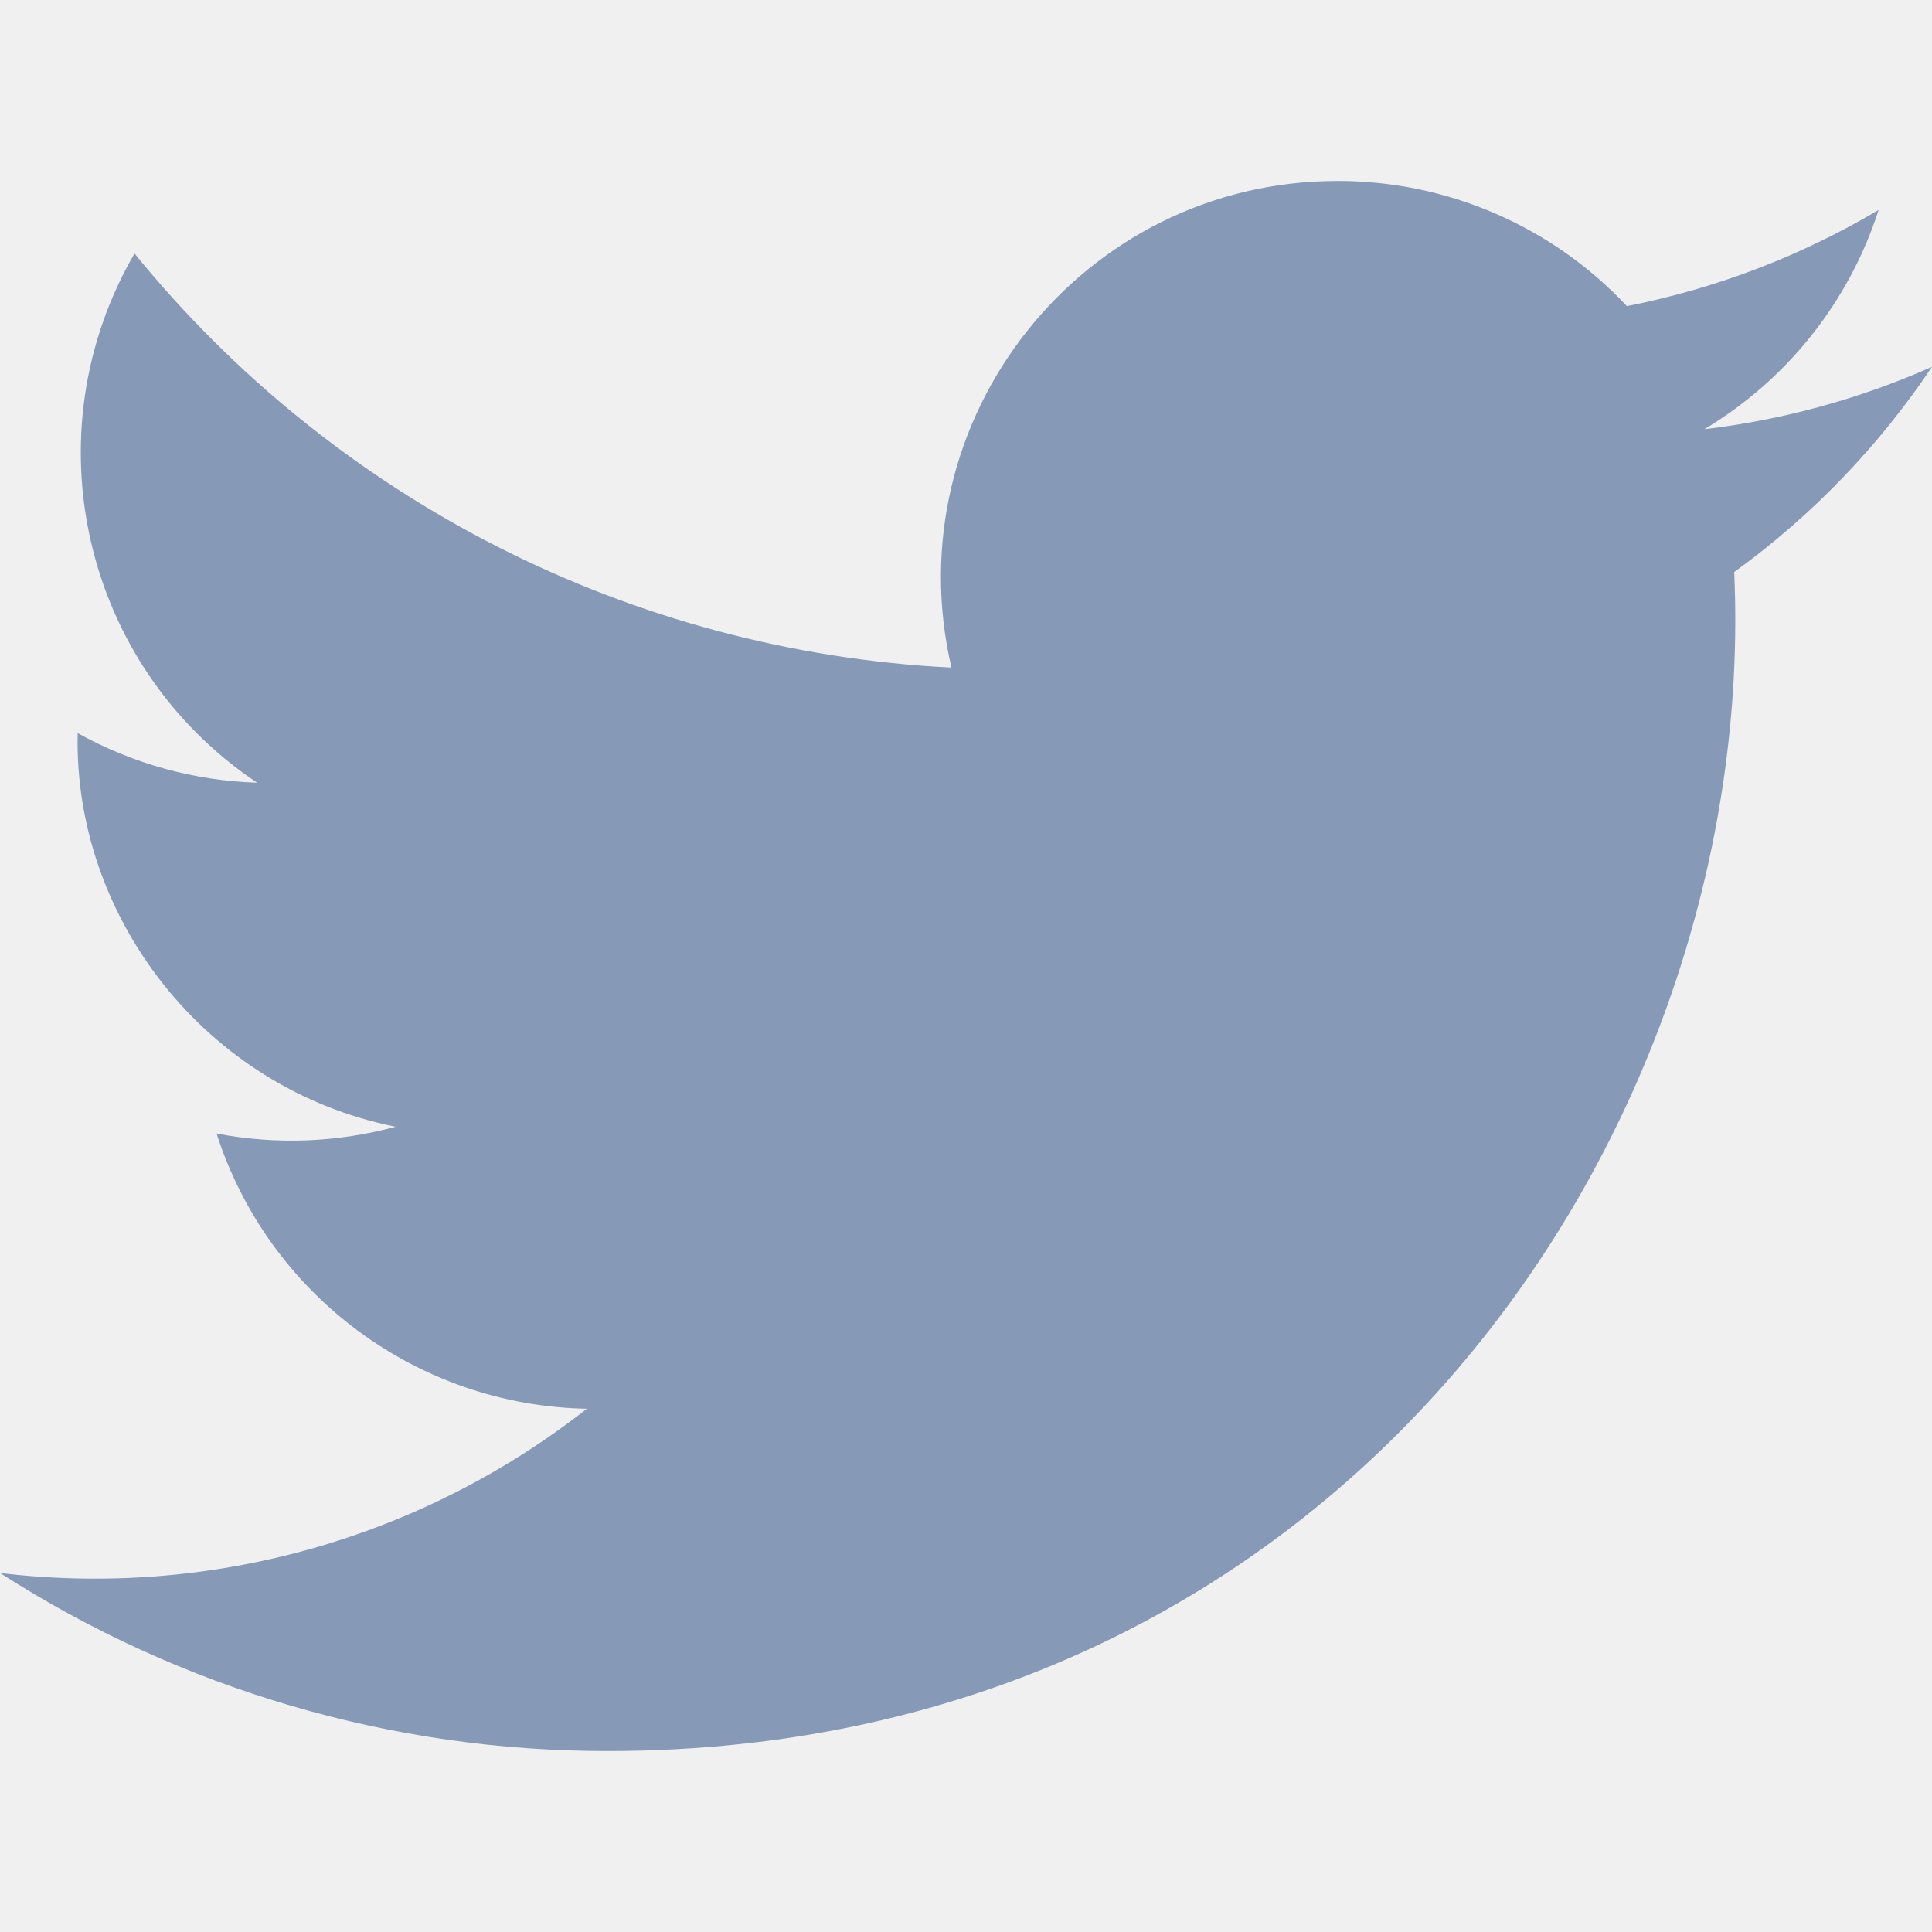
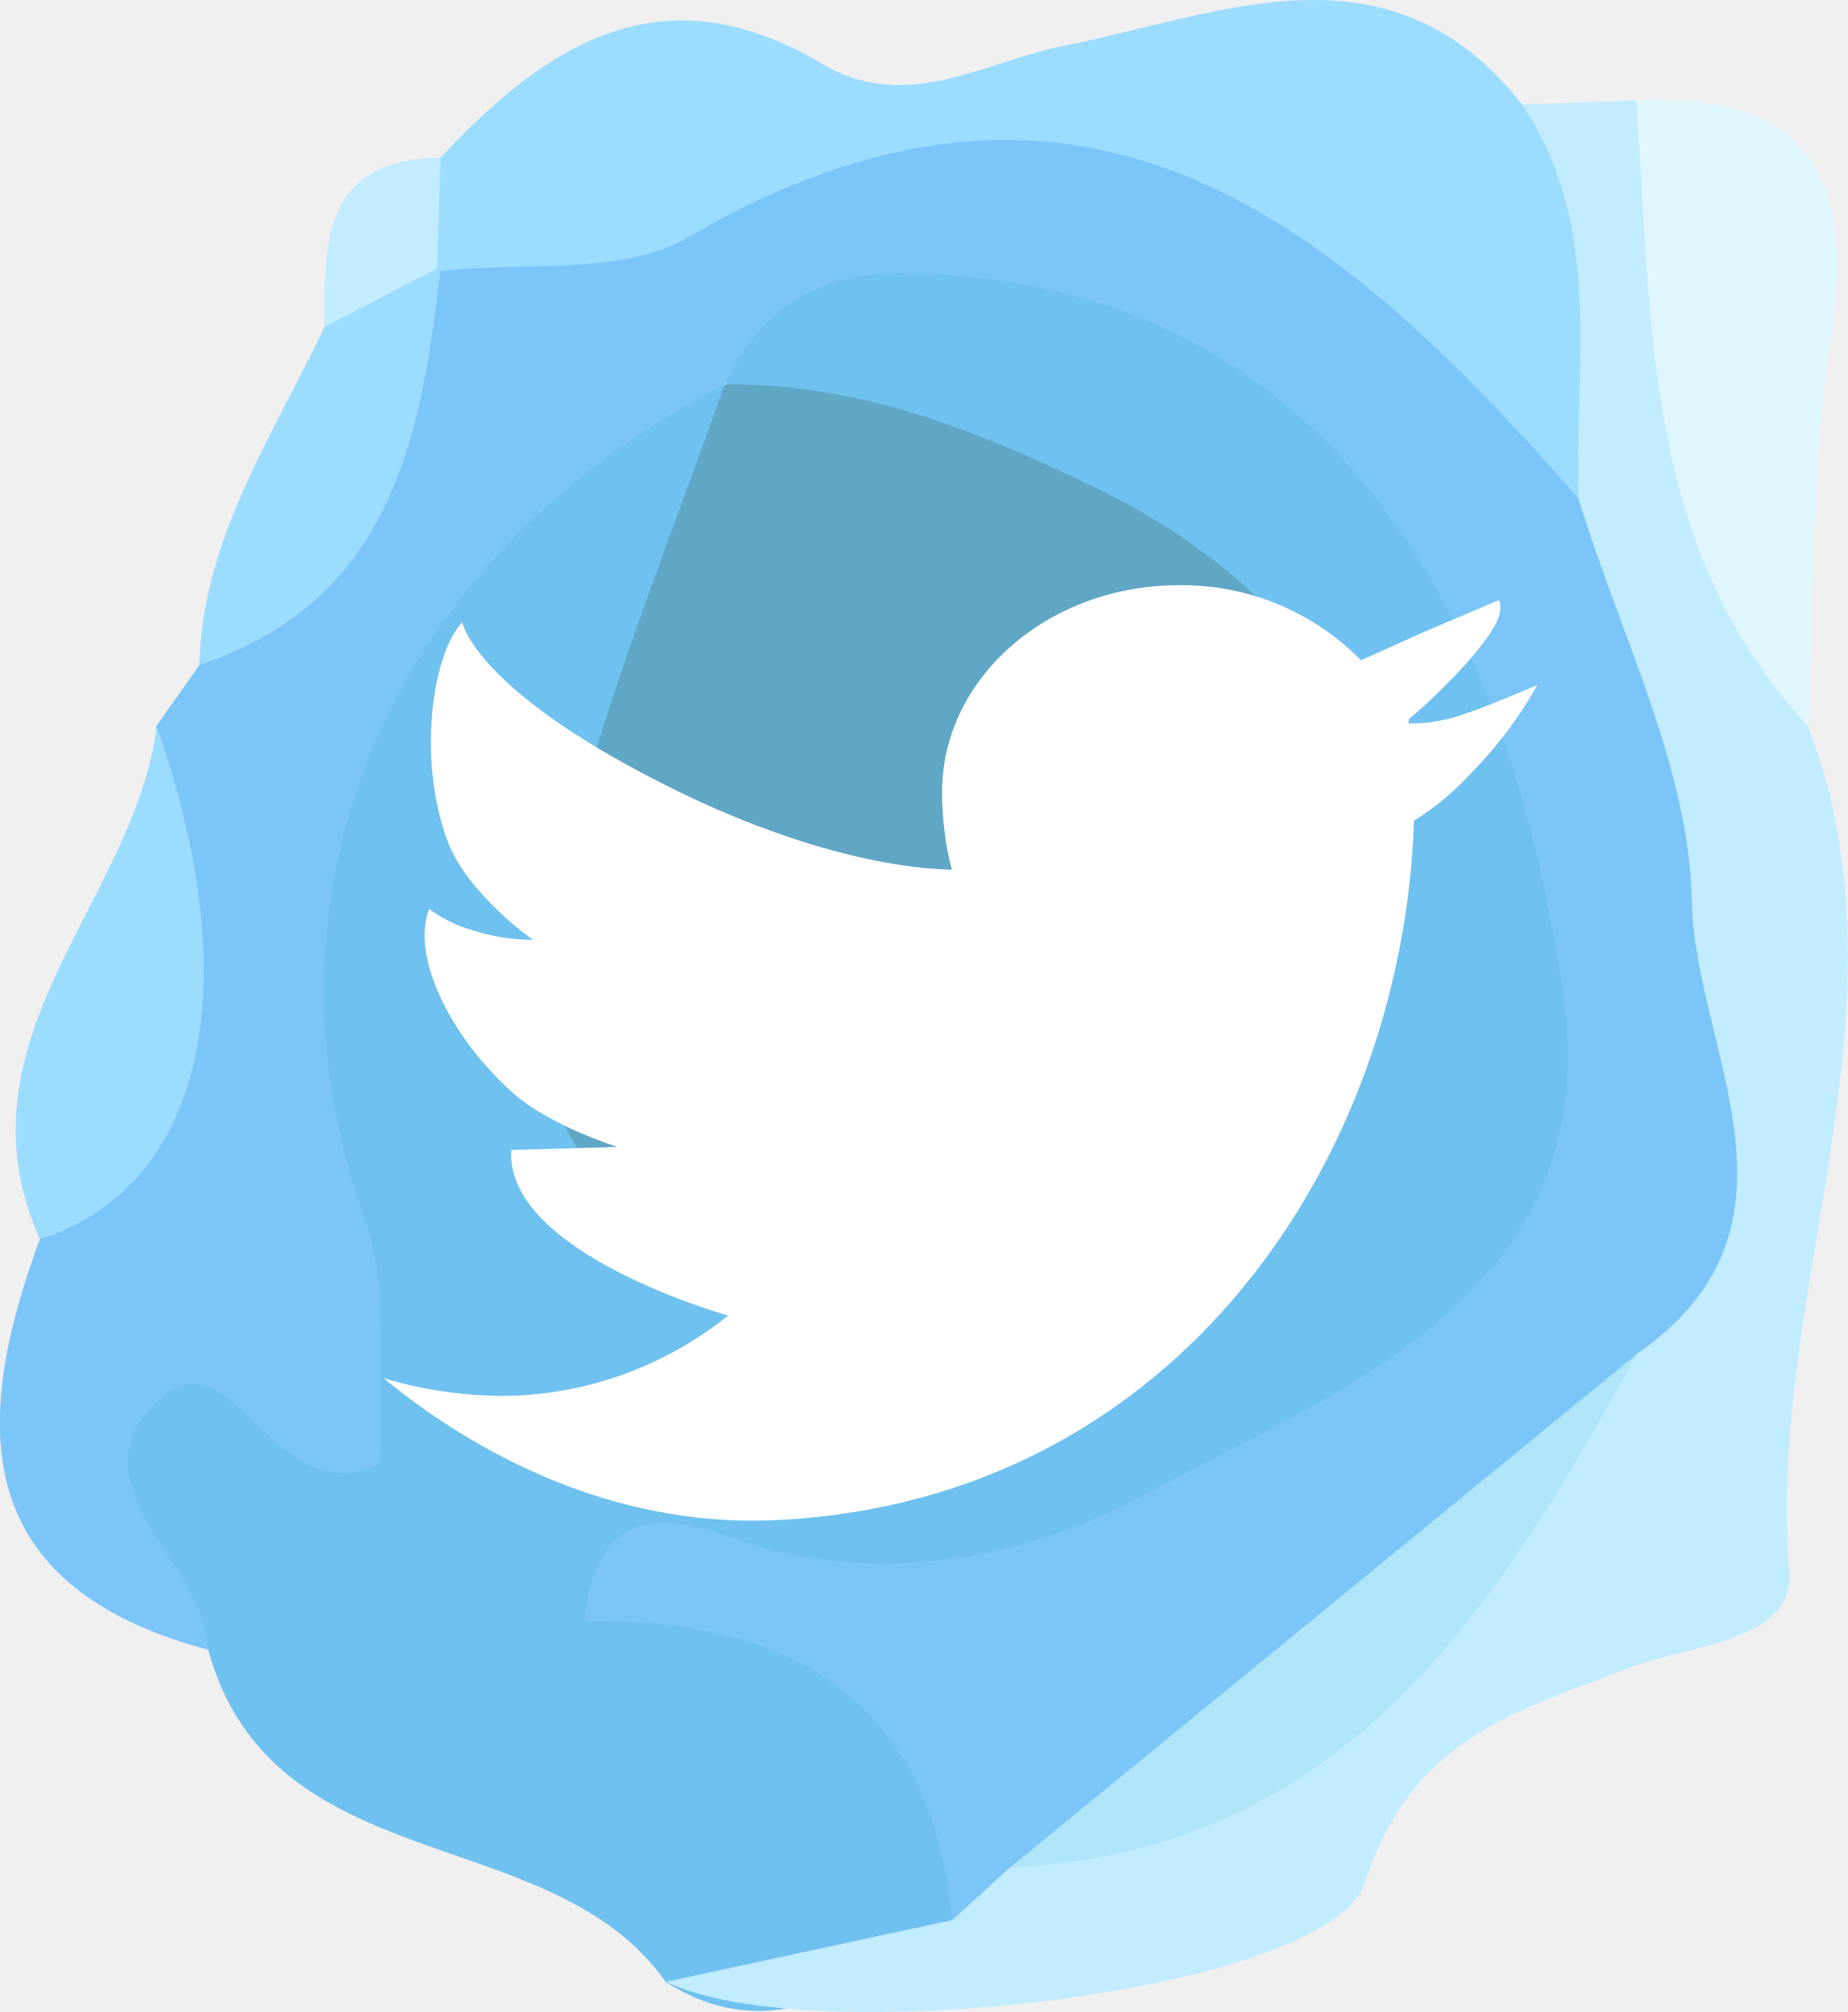
- <svg xmlns="http://www.w3.org/2000/svg" width="24" height="24" viewBox="0 0 24 24" fill="none">
-   <g clip-path="url(#clip0)">
-     <path d="M24 4.557a9.83 9.83 0 01-2.828.775 4.932 4.932 0 002.165-2.724 9.864 9.864 0 01-3.127 1.195 4.916 4.916 0 00-3.594-1.555c-3.179 0-5.515 2.966-4.797 6.045A13.978 13.978 0 011.671 3.149a4.93 4.93 0 001.523 6.574 4.903 4.903 0 01-2.229-.616c-.054 2.281 1.581 4.415 3.949 4.89a4.935 4.935 0 01-2.224.084 4.928 4.928 0 004.6 3.419A9.9 9.9 0 010 19.54a13.94 13.94 0 007.548 2.212c9.142 0 14.307-7.721 13.995-14.646A10.025 10.025 0 0024 4.557z" fill="#869AB8" />
+ <svg xmlns="http://www.w3.org/2000/svg" viewBox="0 0 139.04 151.41">
+   <defs>
+     <style>.cls-1{fill:#6fc1ef;}.cls-1,.cls-2,.cls-3,.cls-4,.cls-5,.cls-6,.cls-7{fill-rule:evenodd;}.cls-2{fill:#7bc5f8;}.cls-3{fill:#c2ecff;}.cls-4{fill:#9cdcff;}.cls-5{fill:#e1f7ff;}.cls-6{fill:#60a7c6;}.cls-7{fill:#afe5f9;}.cls-8{fill:#fff;}</style>
+   </defs>
+   <g id="Layer_2" data-name="Layer 2">
+     <g id="Layer_1-2" data-name="Layer 1">
+       <path class="cls-1" d="M50.08,149.13c-8.62-12.24-29.62-7.44-34.42-25-2-3-5.25-4.77-7.11-7.9-2.85-4.81-3.92-10.15,1.34-13.17,7.41-4.26,11.78-.6,13.13,7.13,1.68-7-1.11-13.65-3.21-20.39C13.06,68.14,26.88,36.9,47.71,27c1.88-.9,4.18,0,6.1,1,8.1,11-1.12,20.07-3.39,29.92C47.9,68.85,42.1,80.55,57.07,87.31c14.52,6.55,31.77.75,38.53-13,7-14.32-2-22.66-12-30.35-9-6.94-22.12-6.36-29.71-16C55.93,14.64,65.66,15.62,75,17c29.17,4.38,50.58,33,47.89,63.7-1.82,20.91-30.17,39.7-61.24,40.11,8.74,6.35,15.93,13,10.56,24.72C65.13,148.55,58.53,154.57,50.08,149.13Z" />
+       <path class="cls-2" d="M71.62,144.49C70.14,127.8,59.36,121.77,44,122c.85-9.52,7.16-7.65,11.11-6.25,11,3.94,22.69,1.26,30.85-3.18,14.66-8,34.9-15,31.64-37.8-5.09-35.55-22.79-53.87-49.5-54.21-6.51-.08-10.88,2.65-13.6,8.4h0C29.41,41.85,18.66,66.75,27.38,91.59a21.8,21.8,0,0,1,1.22,6.18c.19,4.2.06,8.41.06,12.32-8,4.08-11.06-9.88-16.6-4.83-7.06,6.41,3.46,12.24,3.6,18.89C-2.11,119.4-2.26,107.44,3,93.25c6.86-12,10.15-24.75,8.75-38.59L15,50.05c10.3-8.18,10.66-22.31,18.92-31.73,15.13-9,32.71-10.48,49-10.89,18-.45,29.39,14.82,39.72,28.61,9.35,22.2,16.75,44.56,5.07,68.35C112.46,118.22,95.53,130,79.59,143,77.19,144.8,74.73,146.48,71.62,144.49Z" />
+       <path class="cls-3" d="M123.19,101.87c13.9-9.66,4.32-22.88,4.11-34.07-.19-10.14-5.48-20.19-8.52-30.28-2.6-9.72-9-18.89-4.25-29.65l8.58-.32c10.11,14.1,5.47,32.26,12.94,47.1C144.22,76,132.9,97,134.63,118.34c.41,5.17-7.52,5.44-11.92,7.14-8.46,3.27-16.45,5.19-20,16.17-2.75,8.4-42.16,12.71-52.58,7.48l21.53-4.64,4.38-4C94.31,133.12,106.17,123.4,123.19,101.87Z" />
+       <path class="cls-4" d="M114.53,7.87c6.17,9.19,3.92,19.61,4.25,29.65-18.11-20.67-37.2-37-66.92-19.71-5,3-12.44,1.83-18.74,2.6l-1.77-1.84c-.87-2.62-.57-4.94,1.79-6.7,8-8.57,16.71-14.22,28.68-7.09,6.39,3.81,12.09-.11,18.31-1.35C91.78,1.11,104.57-4.84,114.53,7.87Z" />
+       <path class="cls-5" d="M136.05,54.65c-12.56-13.44-11.7-30.56-12.94-47.1,13.29-.63,16.52,6.09,14.6,18.26C136.22,35.27,136.54,45,136.05,54.65Z" />
+       <path class="cls-4" d="M11.79,54.66C18.71,74.35,15.32,89.33,3,93.25-3.71,78.2,10.15,67.81,11.79,54.66Z" />
+       <path class="cls-4" d="M33.12,20.41C31.68,33.09,29.37,45.25,15,50.05c.24-9.56,5.54-17.24,9.42-25.45,2.43-2.24,3.66-6.77,8.47-4.39Z" />
+       <path class="cls-3" d="M32.89,20.21,24.42,24.6c0-6.2-.25-12.64,8.72-12.73C33.06,14.65,33,17.43,32.89,20.21Z" />
+       <path class="cls-6" d="M54.5,28.93c10.25-.14,19.54,3.65,28.39,8,19.2,9.49,26.43,26.73,17.86,40.83C89.34,96.55,63,103.6,47.3,90.65,37,82.18,41,69.81,44.09,59c2.94-10.16,6.9-20,10.41-30Z" />
+       <path class="cls-7" d="M123.19,101.87C112.62,121,101.31,139.34,76,140.53Q99.61,121.21,123.19,101.87Z" />
+       <polygon class="cls-8" points="112.75 45.17 112.75 45.17 112.75 45.17 112.75 45.17" />
+       <path class="cls-8" d="M109.34,54a11.68,11.68,0,0,1-3.37.44l.06-.35c1.76-1.41,6.18-5.72,6.76-7.73.26-.87,0-1.17,0-1.2l-5.65,2.4-4.73,2.13h0a18.85,18.85,0,0,0-13.72-5.65c-9.83,0-17.8,7-17.8,15.55a23.18,23.18,0,0,0,.73,5.86c0,.45,0-.45,0,0C65.25,65.29,57.14,62.7,49.92,59,35.67,51.82,34.78,46.82,34.78,46.82c-2.24,2.38-3.39,10.24-1.13,16.41,1.46,4,6.45,7.5,6.45,7.5h0A15.17,15.17,0,0,1,35.53,70,10.1,10.1,0,0,1,32.3,68.4c-1.38,3.39,1.41,9.45,6.23,13.79,2.81,2.54,7.94,4.12,7.94,4.12l-8,.23C38,94.33,54.79,99,54.79,99h0A27.4,27.4,0,0,1,38,105.05a31.89,31.89,0,0,1-9.15-1.34C37,110.38,47.37,115,58.67,114.38c30-1.57,46.92-27.35,47.73-52.67l0,.06a21.31,21.31,0,0,0,4.41-3.71,30.85,30.85,0,0,0,4.88-6.52S111.22,53.49,109.34,54Z" />
+       <path class="cls-8" d="M112.75,45.17c0,.48,0,0,0,0Z" />
+     </g>
  </g>
-   <defs>
-     <clipPath id="clip0">
-       <path fill="#fff" d="M0 0h24v24H0z" />
-     </clipPath>
-   </defs>
</svg>
